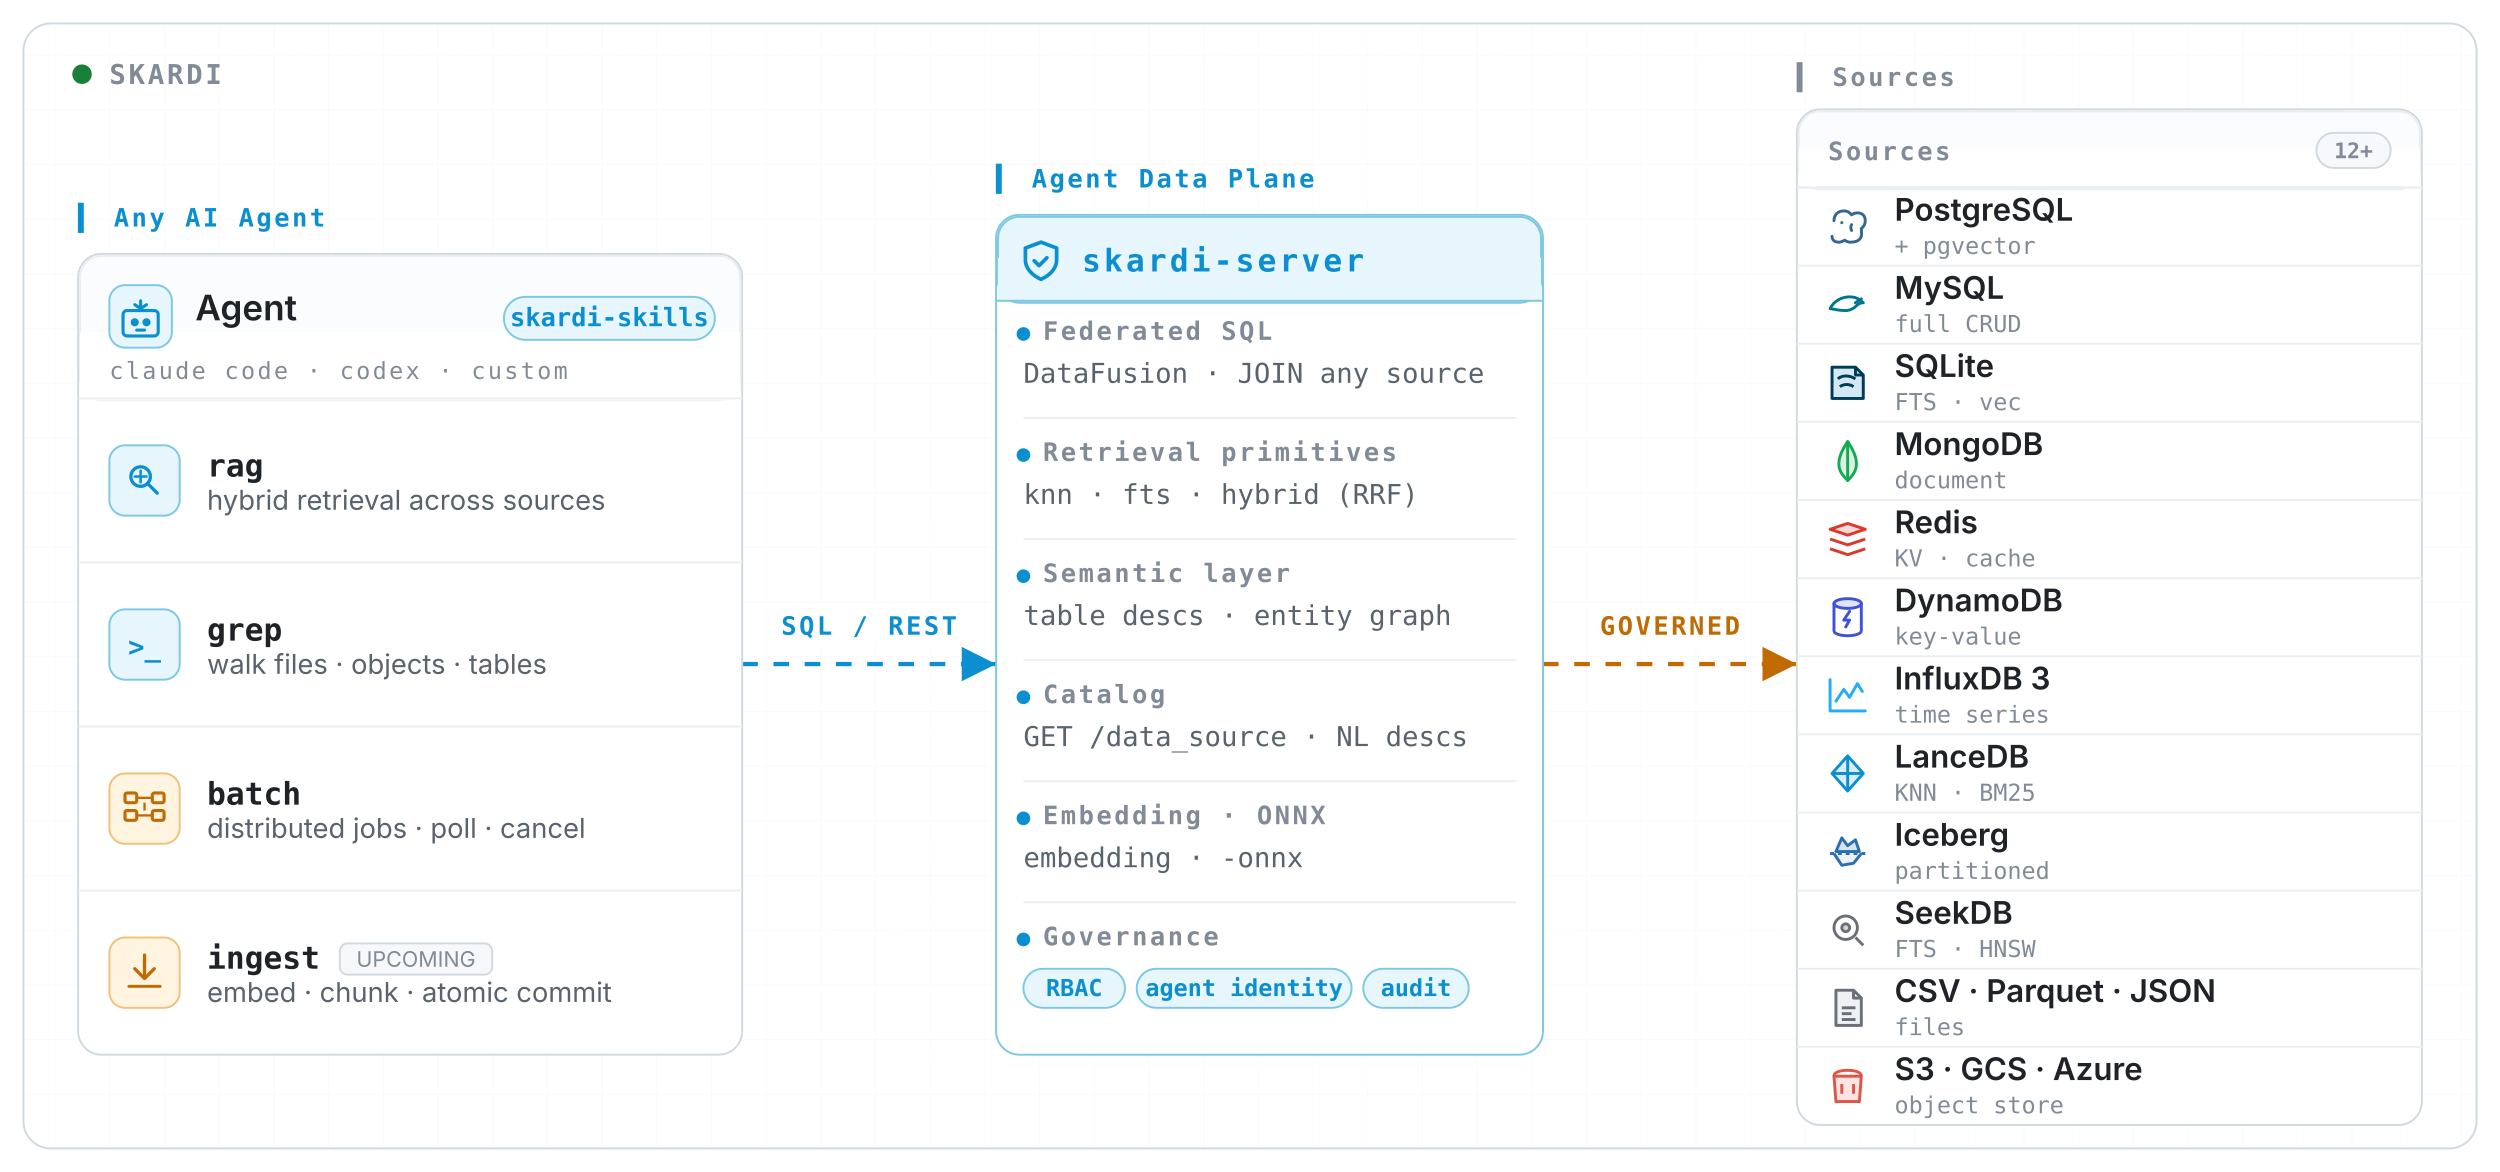
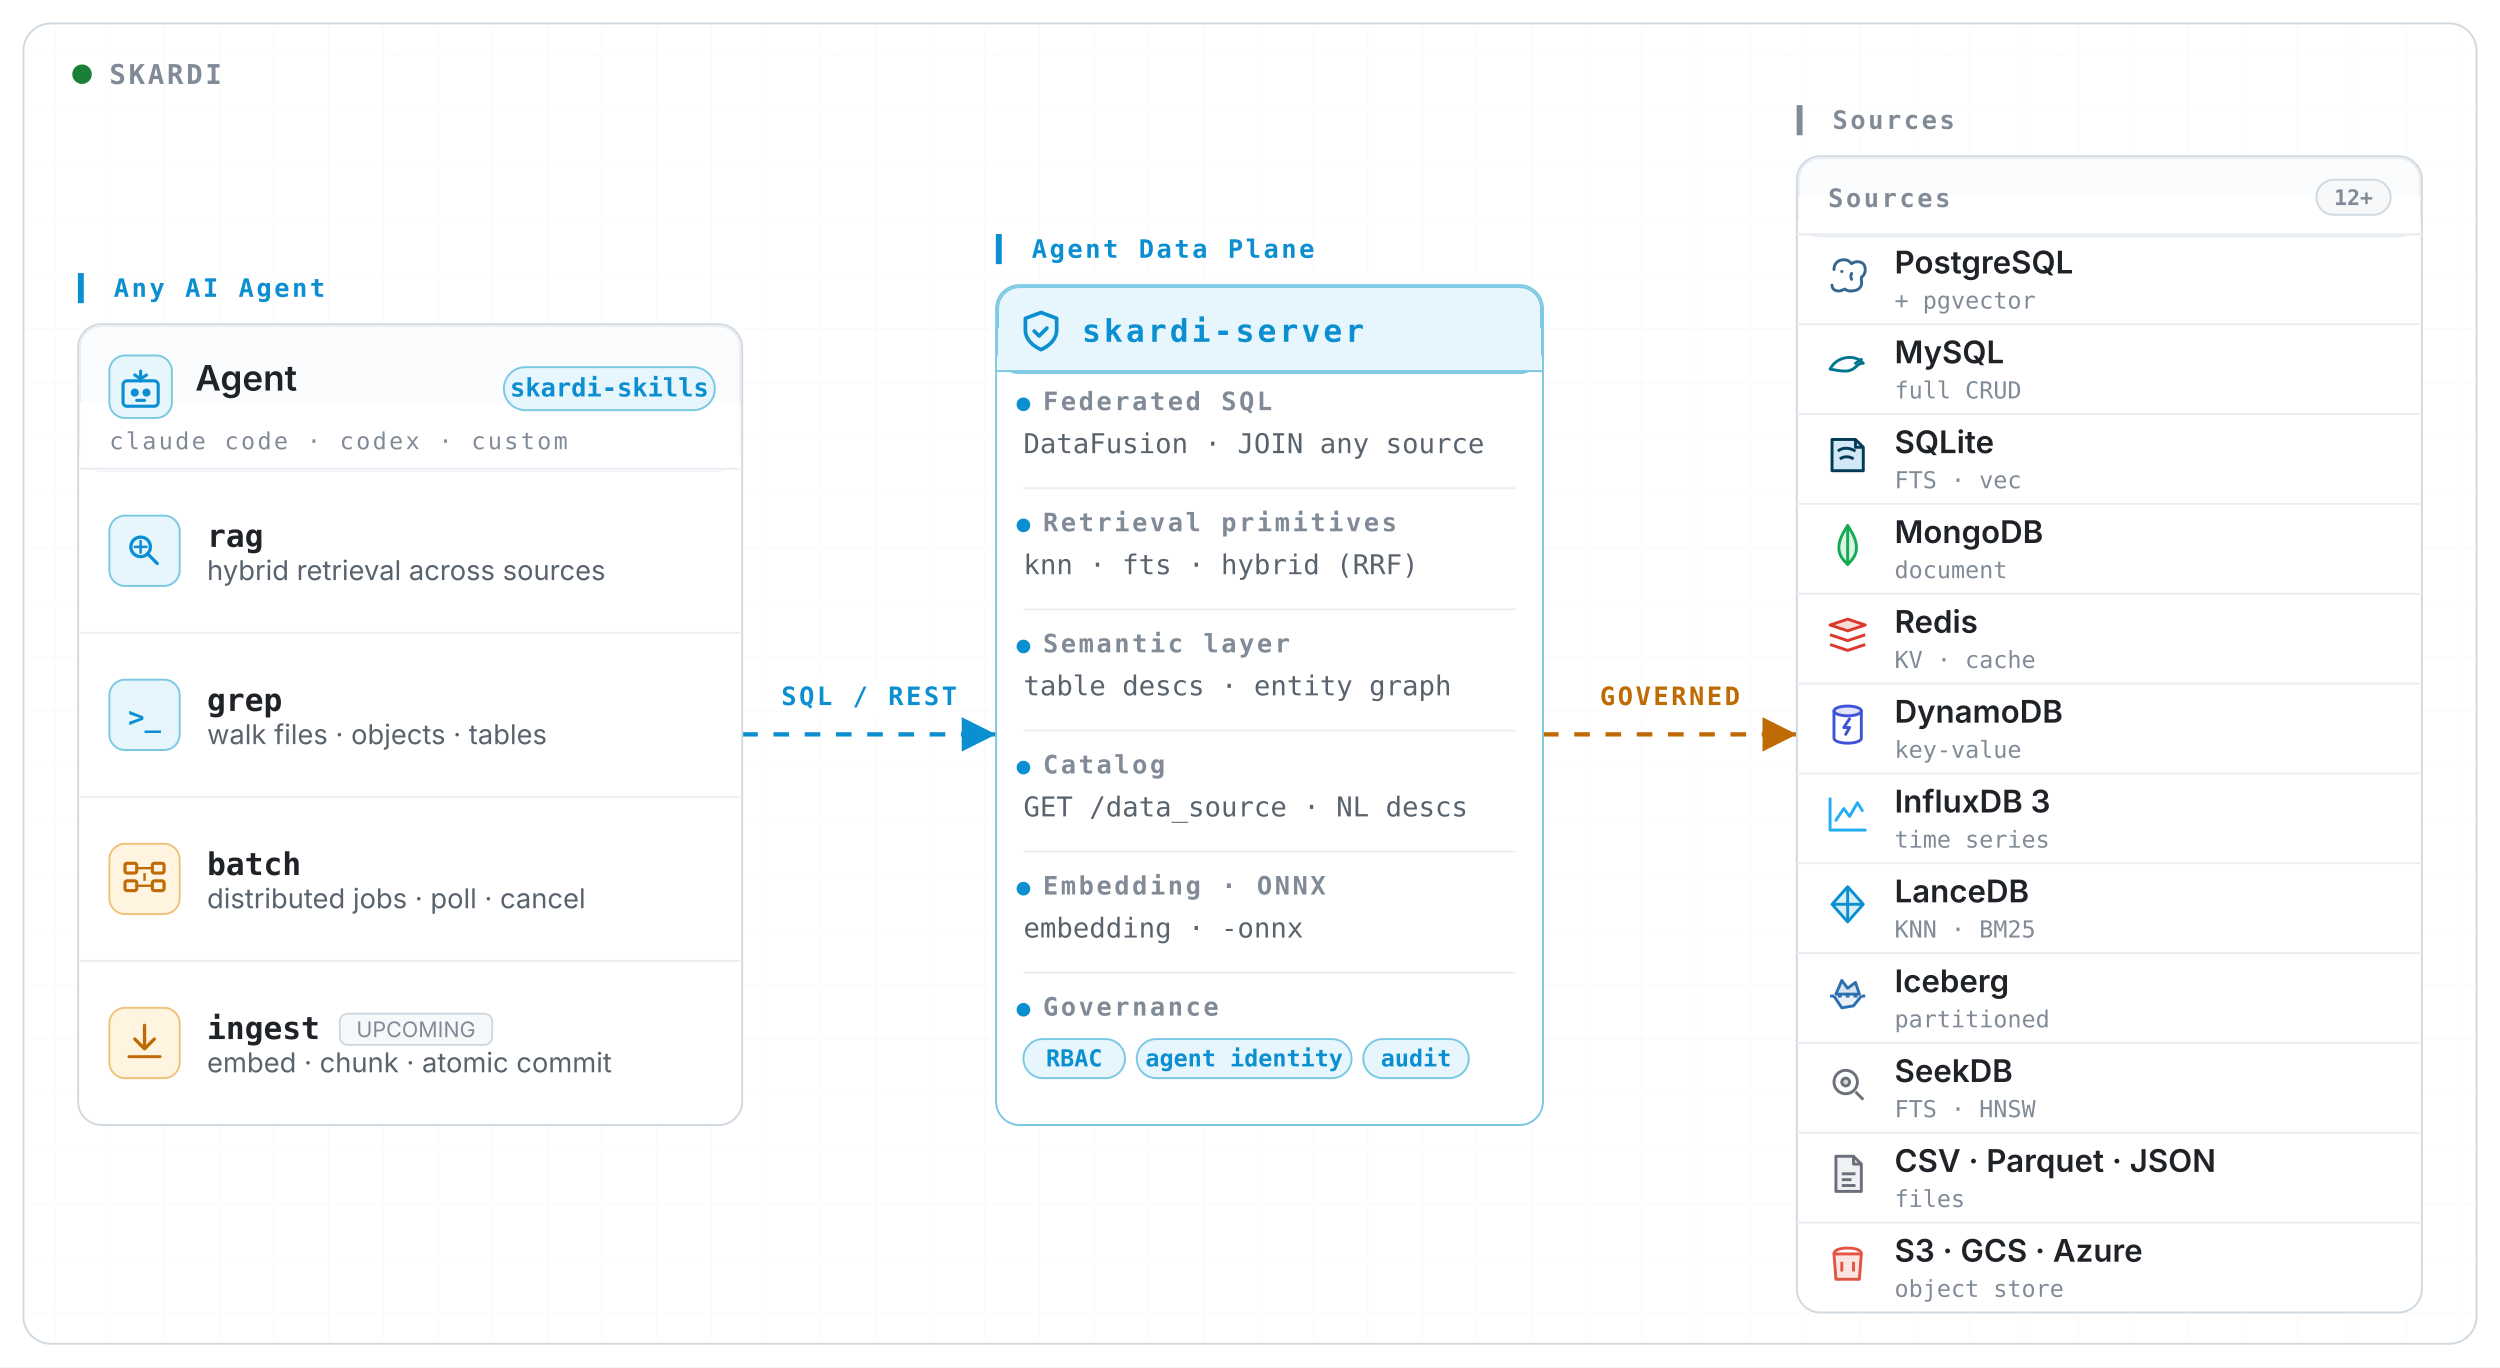
- <svg xmlns="http://www.w3.org/2000/svg" viewBox="0 0 1280 600" role="img" aria-labelledby="title desc" font-family="Inter, system-ui, -apple-system, 'Segoe UI', Roboto, sans-serif">
+ <svg xmlns="http://www.w3.org/2000/svg" viewBox="0 0 1280 700" role="img" aria-labelledby="title desc" font-family="Inter, system-ui, -apple-system, 'Segoe UI', Roboto, sans-serif">
  <defs>
    <style>
      .ink   { fill: #1f2328; }
      .ink2  { fill: #59636e; }
      .ink3  { fill: #818b98; }
      .accent{ fill: #0b8fd1; }
      .warn  { fill: #bf6a02; }
      .mono  { font-family: ui-monospace, 'SF Mono', 'JetBrains Mono', Menlo, Consolas, monospace; }
      .upper { letter-spacing: 0.10em; text-transform: uppercase; }
      .b     { font-weight: 600; }

      .card        { fill: #ffffff; stroke: #d1d9e0; }
      .card-soft   { fill: #f6f8fa; stroke: #e6ebf1; }
      .card-accent { fill: #ffffff; stroke: #7cc8e3; }
      .head-soft   { fill: #fafcfe; stroke: #eaeef2; }
      .head-accent { fill: #e6f6fc; stroke: #7cc8e3; }
      .pill-accent { fill: #e6f6fc; stroke: #7cc8e3; }
      .pill-warn   { fill: #fff4e0; stroke: #f0c178; }
      .pill-base   { fill: #f6f8fa; stroke: #d1d9e0; }
      .divider     { stroke: #eaeef2; stroke-width: 1; }
      .icon-bg     { fill: #e6f6fc; stroke: #7cc8e3; }
      .icon-bg-w   { fill: #fff4e0; stroke: #f0c178; }

      /* Marching-ants flow lines (cocoindex-style) */
      .flow-req  { animation: dash 6s linear infinite; }
      .flow-data { animation: dash-rev 5s linear infinite; }
      @keyframes dash      { to { stroke-dashoffset: -240; } }
      @keyframes dash-rev  { to { stroke-dashoffset:  240; } }

      /* Status dot heartbeat */
      .blink { animation: blink 2.4s ease-in-out infinite; transform-origin: center; }
      @keyframes blink { 0%, 100% { opacity: 1; } 50% { opacity: 0.3; } }

      /* Subtle pulse on the agent-data-plane shield */
      .pulse { animation: pulse 3.2s ease-in-out infinite; transform-origin: center; }
      @keyframes pulse { 0%, 100% { opacity: 1; } 50% { opacity: 0.55; } }

      /* Halo around skardi-server card */
-       .halo { animation: halo 3.6s ease-in-out infinite; transform-origin: 700px 325px; }
+       .halo { animation: halo 3.6s ease-in-out infinite; transform-origin: 700px 361px; }
      @keyframes halo {
        0%, 100% { opacity: 0.22; }
        50%      { opacity: 0.55; }
      }
    </style>
    <marker id="arrow-accent" viewBox="0 0 10 10" refX="10" refY="5" markerWidth="8" markerHeight="8" orient="auto-start-reverse">
      <path d="M0,0 L10,5 L0,10 z" fill="#0b8fd1" />
    </marker>
    <marker id="arrow-warn" viewBox="0 0 10 10" refX="10" refY="5" markerWidth="8" markerHeight="8" orient="auto-start-reverse">
      <path d="M0,0 L10,5 L0,10 z" fill="#bf6a02" />
    </marker>
    <pattern id="grid" width="28" height="28" patternUnits="userSpaceOnUse">
      <path d="M 28 0 L 0 0 0 28" fill="none" stroke="#1f2328" stroke-opacity="0.035" stroke-width="1" />
    </pattern>
  </defs>
-   <rect x="0" y="0" width="1280" height="600" fill="#ffffff" />
-   <rect x="12" y="12" width="1256" height="576" rx="14" ry="14" fill="#ffffff" stroke="#d1d9e0" />
-   <rect x="13" y="13" width="1254" height="574" rx="13" ry="13" fill="url(#grid)" opacity="0.7" />
+   <rect x="0" y="0" width="1280" height="700" fill="#ffffff" />
+   <rect x="12" y="12" width="1256" height="676" rx="14" ry="14" fill="#ffffff" stroke="#d1d9e0" />
+   <rect x="13" y="13" width="1254" height="674" rx="13" ry="13" fill="url(#grid)" opacity="0.7" />
  <g transform="translate(36, 38)">
    <circle class="blink" cx="6" cy="0" r="5" fill="#1a7f37" />
    <text x="20" y="5" class="mono ink3 upper b" font-size="14">SKARDI</text>
  </g>
-   <path d="M 380 340 C 420 340, 470 340, 510 340" fill="none" stroke="#0b8fd1" stroke-width="2.2" stroke-dasharray="8 8" class="flow-req" marker-end="url(#arrow-accent)" />
-   <rect x="408" y="312" width="74" height="18" rx="4" ry="4" fill="#ffffff" opacity="0.94" />
-   <text x="445" y="325" text-anchor="middle" class="mono accent upper b" font-size="13">SQL / REST</text>
-   <path d="M 790 340 C 830 340, 880 340, 920 340" fill="none" stroke="#bf6a02" stroke-width="2.2" stroke-dasharray="8 8" class="flow-data" marker-end="url(#arrow-warn)" />
-   <rect x="818" y="312" width="74" height="18" rx="4" ry="4" fill="#ffffff" opacity="0.94" />
-   <text x="855" y="325" text-anchor="middle" class="mono warn upper b" font-size="13">GOVERNED</text>
-   <text x="40" y="116" class="mono accent upper b" font-size="13">▍ Any AI Agent</text>
-   <g transform="translate(40, 130)">
+   <path d="M 380 376 C 420 376, 470 376, 510 376" fill="none" stroke="#0b8fd1" stroke-width="2.2" stroke-dasharray="8 8" class="flow-req" marker-end="url(#arrow-accent)" />
+   <rect x="408" y="348" width="74" height="18" rx="4" ry="4" fill="#ffffff" opacity="0.94" />
+   <text x="445" y="361" text-anchor="middle" class="mono accent upper b" font-size="13">SQL / REST</text>
+   <path d="M 790 376 C 830 376, 880 376, 920 376" fill="none" stroke="#bf6a02" stroke-width="2.2" stroke-dasharray="8 8" class="flow-data" marker-end="url(#arrow-warn)" />
+   <rect x="818" y="348" width="74" height="18" rx="4" ry="4" fill="#ffffff" opacity="0.94" />
+   <text x="855" y="361" text-anchor="middle" class="mono warn upper b" font-size="13">GOVERNED</text>
+   <text x="40" y="152" class="mono accent upper b" font-size="13">▍ Any AI Agent</text>
+   <g transform="translate(40, 166)">
    <rect class="card" x="0" y="0" width="340" height="410" rx="12" ry="12" />
    <rect class="head-soft" x="1" y="1" width="338" height="74" rx="11" ry="11" />
    <rect fill="#ffffff" x="1" y="40" width="338" height="35" />
    <line x1="0" y1="74" x2="340" y2="74" class="divider" />
    <g transform="translate(16, 16)">
      <rect class="icon-bg" x="0" y="0" width="32" height="32" rx="8" ry="8" />
      <g transform="translate(4, 4)" fill="none" stroke="#0b8fd1" stroke-width="1.6" stroke-linecap="round" stroke-linejoin="round">
        <rect x="3" y="9" width="18" height="13" rx="2" />
        <circle cx="9" cy="15" r="1.3" fill="#0b8fd1" />
        <circle cx="15" cy="15" r="1.3" fill="#0b8fd1" />
        <path d="M10 19h4" />
        <path d="M12 4v5M9 6l3 2 3-2" />
      </g>
    </g>
    <text x="60" y="34" class="ink b" font-size="18">Agent</text>
    <text x="16" y="64" class="mono ink3 upper" font-size="12">claude code · codex · custom</text>
    <g transform="translate(218, 22)">
      <rect class="pill-accent" width="108" height="22" rx="11" ry="11" />
      <text x="54" y="15" text-anchor="middle" class="mono accent b" font-size="13">skardi-skills</text>
    </g>
    <line x1="0" y1="158" x2="340" y2="158" class="divider" />
    <line x1="0" y1="242" x2="340" y2="242" class="divider" />
    <line x1="0" y1="326" x2="340" y2="326" class="divider" />
    <g transform="translate(16, 98)">
      <rect class="icon-bg" x="0" y="0" width="36" height="36" rx="8" ry="8" />
      <g transform="translate(8, 8)" fill="none" stroke="#0b8fd1" stroke-width="1.7" stroke-linecap="round">
        <circle cx="8" cy="8" r="5" />
        <path d="M11.5 11.5l5 5" />
        <path d="M5 8h6M8 5v6" stroke-width="1.3" />
      </g>
      <text x="50" y="16" class="mono ink b" font-size="16">rag</text>
      <text x="50" y="33" class="ink2" font-size="14">hybrid retrieval across sources</text>
    </g>
    <g transform="translate(16, 182)">
      <rect class="icon-bg" x="0" y="0" width="36" height="36" rx="8" ry="8" />
      <text x="18" y="24" text-anchor="middle" class="mono accent b" font-size="14">&gt;_</text>
      <text x="50" y="16" class="mono ink b" font-size="16">grep</text>
      <text x="50" y="33" class="ink2" font-size="14">walk files · objects · tables</text>
    </g>
    <g transform="translate(16, 266)">
      <rect class="icon-bg-w" x="0" y="0" width="36" height="36" rx="8" ry="8" />
      <g transform="translate(8, 8)" fill="none" stroke="#bf6a02" stroke-width="1.6" stroke-linejoin="round">
        <rect x="0" y="2" width="6" height="5" rx="1" />
        <rect x="14" y="2" width="6" height="5" rx="1" />
        <rect x="0" y="11" width="6" height="5" rx="1" />
        <rect x="14" y="11" width="6" height="5" rx="1" />
        <path d="M6 4.5h8M6 13.5h8M10 7v4" stroke-width="1.2" />
      </g>
      <text x="50" y="16" class="mono ink b" font-size="16">batch</text>
      <text x="50" y="33" class="ink2" font-size="14">distributed jobs · poll · cancel</text>
    </g>
    <g transform="translate(16, 350)">
      <rect class="icon-bg-w" x="0" y="0" width="36" height="36" rx="8" ry="8" />
      <g transform="translate(8, 8)" fill="none" stroke="#bf6a02" stroke-width="1.7" stroke-linecap="round" stroke-linejoin="round">
        <path d="M10 1v11" />
        <path d="M5 8l5 5 5-5" />
        <path d="M2 17h16" stroke-width="1.5" />
      </g>
      <text x="50" y="16" class="mono ink b" font-size="16">ingest</text>
      <g transform="translate(118, 3)">
        <rect class="pill-base" width="78" height="16" rx="4" ry="4" />
        <text x="39" y="12" text-anchor="middle" class="ink3" font-size="11">UPCOMING</text>
      </g>
      <text x="50" y="33" class="ink2" font-size="14">embed · chunk · atomic commit</text>
    </g>
  </g>
-   <text x="510" y="96" class="mono accent upper b" font-size="13">▍ Agent Data Plane</text>
-   <g transform="translate(510, 110)">
+   <text x="510" y="132" class="mono accent upper b" font-size="13">▍ Agent Data Plane</text>
+   <g transform="translate(510, 146)">
    <rect class="card-accent" x="0" y="0" width="280" height="430" rx="12" ry="12" />
    <rect class="head-accent" x="1" y="1" width="278" height="44" rx="11" ry="11" />
    <rect fill="#e6f6fc" x="1" y="22" width="278" height="22" />
    <line x1="0" y1="44" x2="280" y2="44" stroke="#7cc8e3" />
    <g transform="translate(14, 14)" class="pulse">
      <g fill="none" stroke="#0b8fd1" stroke-width="1.9" stroke-linejoin="round" stroke-linecap="round">
        <path d="M9 0 L17 3 V9 C17 13.5 13.5 17 9 19 C4.5 17 1 13.5 1 9 V3 Z" />
        <path d="M5.5 9.5l2.5 2.5 4-4" />
      </g>
    </g>
    <text x="44" y="29" class="mono accent b upper" font-size="16">skardi-server</text>
    <g transform="translate(0, 48)">
      <circle cx="14" cy="13" r="3.5" fill="#0b8fd1" />
      <text x="24" y="16" class="mono ink3 upper b" font-size="13">Federated SQL</text>
      <text x="14" y="38" class="mono ink2" font-size="14">DataFusion · JOIN any source</text>
      <line x1="14" y1="56" x2="266" y2="56" class="divider" />
    </g>
    <g transform="translate(0, 110)">
      <circle cx="14" cy="13" r="3.5" fill="#0b8fd1" />
      <text x="24" y="16" class="mono ink3 upper b" font-size="13">Retrieval primitives</text>
      <text x="14" y="38" class="mono ink2" font-size="14">knn · fts · hybrid (RRF)</text>
      <line x1="14" y1="56" x2="266" y2="56" class="divider" />
    </g>
    <g transform="translate(0, 172)">
      <circle cx="14" cy="13" r="3.5" fill="#0b8fd1" />
      <text x="24" y="16" class="mono ink3 upper b" font-size="13">Semantic layer</text>
      <text x="14" y="38" class="mono ink2" font-size="14">table descs · entity graph</text>
      <line x1="14" y1="56" x2="266" y2="56" class="divider" />
    </g>
    <g transform="translate(0, 234)">
      <circle cx="14" cy="13" r="3.5" fill="#0b8fd1" />
      <text x="24" y="16" class="mono ink3 upper b" font-size="13">Catalog</text>
      <text x="14" y="38" class="mono ink2" font-size="14">GET /data_source · NL descs</text>
      <line x1="14" y1="56" x2="266" y2="56" class="divider" />
    </g>
    <g transform="translate(0, 296)">
      <circle cx="14" cy="13" r="3.5" fill="#0b8fd1" />
      <text x="24" y="16" class="mono ink3 upper b" font-size="13">Embedding · ONNX</text>
      <text x="14" y="38" class="mono ink2" font-size="14">embedding · -onnx</text>
      <line x1="14" y1="56" x2="266" y2="56" class="divider" />
    </g>
    <g transform="translate(0, 358)">
      <circle cx="14" cy="13" r="3.5" fill="#0b8fd1" />
      <text x="24" y="16" class="mono ink3 upper b" font-size="13">Governance</text>
      <g transform="translate(14, 28)">
        <g>
          <rect class="pill-accent" width="52" height="20" rx="10" ry="10" />
          <text x="26" y="14" text-anchor="middle" class="mono accent b" font-size="12">RBAC</text>
        </g>
        <g transform="translate(58, 0)">
          <rect class="pill-accent" width="110" height="20" rx="10" ry="10" />
          <text x="55" y="14" text-anchor="middle" class="mono accent b" font-size="12">agent identity</text>
        </g>
        <g transform="translate(174, 0)">
          <rect class="pill-accent" width="54" height="20" rx="10" ry="10" />
          <text x="27" y="14" text-anchor="middle" class="mono accent b" font-size="12">audit</text>
        </g>
      </g>
    </g>
  </g>
-   <text x="920" y="44" class="mono ink3 upper b" font-size="13">▍ Sources</text>
-   <g transform="translate(920, 56)">
-     <rect class="card" x="0" y="0" width="320" height="520" rx="12" ry="12" />
+   <text x="920" y="66" class="mono ink3 upper b" font-size="13">▍ Sources</text>
+   <g transform="translate(920, 80)">
+     <rect class="card" x="0" y="0" width="320" height="592" rx="12" ry="12" />
    <rect class="head-soft" x="1" y="1" width="318" height="40" rx="11" ry="11" />
    <rect fill="#ffffff" x="1" y="20" width="318" height="20" />
    <line x1="0" y1="40" x2="320" y2="40" class="divider" />
    <text x="16" y="26" class="mono ink3 upper b" font-size="13">Sources</text>
    <g transform="translate(266, 12)">
      <rect class="pill-base" width="38" height="18" rx="9" ry="9" />
      <text x="19" y="13" text-anchor="middle" class="mono ink3 b" font-size="11">12+</text>
    </g>
    <g class="src-cells">
      <g transform="translate(0, 40)">
        <line x1="0" y1="0" x2="320" y2="0" class="divider" />
-         <g transform="translate(14, 8)" fill="none" stroke="#336791" stroke-width="1.5" stroke-linejoin="round" stroke-linecap="round">
+         <g transform="translate(14, 9)" fill="none" stroke="#336791" stroke-width="1.5" stroke-linejoin="round" stroke-linecap="round">
          <path d="M5 9c0-3 2-5 5-5 2 0 3 .8 4 2 1-.7 2-1 3-1 3 0 4 2 4 4 0 2-1 3.3-2 4 0 2 .5 3.5-.5 5-1 1.5-3 2-5 2-1 0-2-.3-3-1-1 .5-2 1-3 1-2 0-3.5-1-3.5-3" />
          <circle cx="9" cy="10" r=".8" fill="#336791" stroke="none" />
          <path d="M14 11c-.5 1-.5 2 0 3" />
        </g>
-         <text x="50" y="17" class="ink b" font-size="16">PostgreSQL</text>
-         <text x="50" y="34" class="mono ink3" font-size="12">+ pgvector</text>
-       </g>
-       <g transform="translate(0, 80)">
-         <line x1="0" y1="0" x2="320" y2="0" class="divider" />
-         <g transform="translate(14, 8)" fill="none" stroke="#00758F" stroke-width="1.5" stroke-linecap="round" stroke-linejoin="round">
+         <text x="50" y="20" class="ink b" font-size="16">PostgreSQL</text>
+         <text x="50" y="38" class="mono ink3" font-size="12">+ pgvector</text>
+       </g>
+       <g transform="translate(0, 86)">
+         <line x1="0" y1="0" x2="320" y2="0" class="divider" />
+         <g transform="translate(14, 9)" fill="none" stroke="#00758F" stroke-width="1.5" stroke-linecap="round" stroke-linejoin="round">
          <path d="M3 14c2-4 6-6 10-6 3 0 5 1 7 3-2 0-3 1-4 2-1 1-3 2-5 2-3 0-5-.5-8-1Z" />
          <path d="M16 11l3-2" />
          <circle cx="18" cy="10" r=".5" fill="#00758F" stroke="none" />
        </g>
-         <text x="50" y="17" class="ink b" font-size="16">MySQL</text>
-         <text x="50" y="34" class="mono ink3" font-size="12">full CRUD</text>
-       </g>
-       <g transform="translate(0, 120)">
-         <line x1="0" y1="0" x2="320" y2="0" class="divider" />
-         <g transform="translate(14, 8)" fill="none" stroke="#003B57" stroke-width="1.5" stroke-linejoin="round">
+         <text x="50" y="20" class="ink b" font-size="16">MySQL</text>
+         <text x="50" y="38" class="mono ink3" font-size="12">full CRUD</text>
+       </g>
+       <g transform="translate(0, 132)">
+         <line x1="0" y1="0" x2="320" y2="0" class="divider" />
+         <g transform="translate(14, 9)" fill="none" stroke="#003B57" stroke-width="1.5" stroke-linejoin="round">
          <path d="M4 4h12l4 4v12H4z" fill="#0F80CC" fill-opacity=".18" />
          <path d="M7 10c2-2 6-2 9 0M8 14c2-1.5 5-1.5 7 0" />
          <path d="M16 4v4h4" />
        </g>
-         <text x="50" y="17" class="ink b" font-size="16">SQLite</text>
-         <text x="50" y="34" class="mono ink3" font-size="12">FTS · vec</text>
-       </g>
-       <g transform="translate(0, 160)">
-         <line x1="0" y1="0" x2="320" y2="0" class="divider" />
-         <g transform="translate(14, 8)" fill="none" stroke="#13AA52" stroke-width="1.5" stroke-linecap="round" stroke-linejoin="round">
+         <text x="50" y="20" class="ink b" font-size="16">SQLite</text>
+         <text x="50" y="38" class="mono ink3" font-size="12">FTS · vec</text>
+       </g>
+       <g transform="translate(0, 178)">
+         <line x1="0" y1="0" x2="320" y2="0" class="divider" />
+         <g transform="translate(14, 9)" fill="none" stroke="#13AA52" stroke-width="1.5" stroke-linecap="round" stroke-linejoin="round">
          <path d="M12 2c2.5 4 4.5 7.5 4.5 11.5S14 20 12 22c-2-2-4.5-4.5-4.5-8.5S9.5 6 12 2Z" fill="#13AA52" fill-opacity=".15" />
          <path d="M12 4v18" />
        </g>
-         <text x="50" y="17" class="ink b" font-size="16">MongoDB</text>
-         <text x="50" y="34" class="mono ink3" font-size="12">document</text>
-       </g>
-       <g transform="translate(0, 200)">
-         <line x1="0" y1="0" x2="320" y2="0" class="divider" />
-         <g transform="translate(14, 8)" fill="none" stroke="#DC382C" stroke-width="1.5" stroke-linejoin="round">
+         <text x="50" y="20" class="ink b" font-size="16">MongoDB</text>
+         <text x="50" y="38" class="mono ink3" font-size="12">document</text>
+       </g>
+       <g transform="translate(0, 224)">
+         <line x1="0" y1="0" x2="320" y2="0" class="divider" />
+         <g transform="translate(14, 9)" fill="none" stroke="#DC382C" stroke-width="1.5" stroke-linejoin="round">
          <path d="M3 7l9-3 9 3-9 3-9-3Z" fill="#DC382C" fill-opacity=".18" />
          <path d="M3 12l9 3 9-3" />
          <path d="M3 17l9 3 9-3" />
        </g>
-         <text x="50" y="17" class="ink b" font-size="16">Redis</text>
-         <text x="50" y="34" class="mono ink3" font-size="12">KV · cache</text>
-       </g>
-       <g transform="translate(0, 240)">
-         <line x1="0" y1="0" x2="320" y2="0" class="divider" />
-         <g transform="translate(14, 8)" fill="none" stroke="#4053D6" stroke-width="1.5" stroke-linecap="round" stroke-linejoin="round">
+         <text x="50" y="20" class="ink b" font-size="16">Redis</text>
+         <text x="50" y="38" class="mono ink3" font-size="12">KV · cache</text>
+       </g>
+       <g transform="translate(0, 270)">
+         <line x1="0" y1="0" x2="320" y2="0" class="divider" />
+         <g transform="translate(14, 9)" fill="none" stroke="#4053D6" stroke-width="1.5" stroke-linecap="round" stroke-linejoin="round">
          <ellipse cx="12" cy="5" rx="7" ry="2.5" fill="#4053D6" fill-opacity=".15" />
          <path d="M5 5v14c0 1.4 3.1 2.5 7 2.5s7-1.1 7-2.5V5" />
          <path d="M13 9l-3 4.5h3l-2 3.5" />
        </g>
-         <text x="50" y="17" class="ink b" font-size="16">DynamoDB</text>
-         <text x="50" y="34" class="mono ink3" font-size="12">key-value</text>
-       </g>
-       <g transform="translate(0, 280)">
-         <line x1="0" y1="0" x2="320" y2="0" class="divider" />
-         <g transform="translate(14, 8)" fill="none" stroke="#22ADF6" stroke-width="1.5" stroke-linecap="round" stroke-linejoin="round">
+         <text x="50" y="20" class="ink b" font-size="16">DynamoDB</text>
+         <text x="50" y="38" class="mono ink3" font-size="12">key-value</text>
+       </g>
+       <g transform="translate(0, 316)">
+         <line x1="0" y1="0" x2="320" y2="0" class="divider" />
+         <g transform="translate(14, 9)" fill="none" stroke="#22ADF6" stroke-width="1.5" stroke-linecap="round" stroke-linejoin="round">
          <path d="M3 4v16h18" />
          <path d="M6 15l4-6 3 4 4-7 2.5 4" />
        </g>
-         <text x="50" y="17" class="ink b" font-size="16">InfluxDB 3</text>
-         <text x="50" y="34" class="mono ink3" font-size="12">time series</text>
-       </g>
-       <g transform="translate(0, 320)">
-         <line x1="0" y1="0" x2="320" y2="0" class="divider" />
-         <g transform="translate(14, 8)" fill="none" stroke="#0b8fd1" stroke-width="1.5" stroke-linejoin="round">
+         <text x="50" y="20" class="ink b" font-size="16">InfluxDB 3</text>
+         <text x="50" y="38" class="mono ink3" font-size="12">time series</text>
+       </g>
+       <g transform="translate(0, 362)">
+         <line x1="0" y1="0" x2="320" y2="0" class="divider" />
+         <g transform="translate(14, 9)" fill="none" stroke="#0b8fd1" stroke-width="1.5" stroke-linejoin="round">
          <path d="M12 3l8 9-8 9-8-9 8-9Z" fill="#0b8fd1" fill-opacity=".15" />
          <path d="M12 3v18M4 12h16" />
        </g>
-         <text x="50" y="17" class="ink b" font-size="16">LanceDB</text>
-         <text x="50" y="34" class="mono ink3" font-size="12">KNN · BM25</text>
-       </g>
-       <g transform="translate(0, 360)">
-         <line x1="0" y1="0" x2="320" y2="0" class="divider" />
-         <g transform="translate(14, 8)" fill="none" stroke="#2B6FB0" stroke-width="1.5" stroke-linejoin="round">
+         <text x="50" y="20" class="ink b" font-size="16">LanceDB</text>
+         <text x="50" y="38" class="mono ink3" font-size="12">KNN · BM25</text>
+       </g>
+       <g transform="translate(0, 408)">
+         <line x1="0" y1="0" x2="320" y2="0" class="divider" />
+         <g transform="translate(14, 9)" fill="none" stroke="#2B6FB0" stroke-width="1.5" stroke-linejoin="round">
          <path d="M6 12l3-7 3 4 4-3 2 6Z" fill="#2B6FB0" fill-opacity=".18" />
          <path d="M3 13h18" stroke-dasharray="2 2" />
          <path d="M5 13l4 6 6-1 4-5" fill="#2B6FB0" fill-opacity=".10" />
        </g>
-         <text x="50" y="17" class="ink b" font-size="16">Iceberg</text>
-         <text x="50" y="34" class="mono ink3" font-size="12">partitioned</text>
-       </g>
-       <g transform="translate(0, 400)">
-         <line x1="0" y1="0" x2="320" y2="0" class="divider" />
-         <g transform="translate(14, 8)" fill="none" stroke="#6a6f7a" stroke-width="1.5" stroke-linejoin="round">
+         <text x="50" y="20" class="ink b" font-size="16">Iceberg</text>
+         <text x="50" y="38" class="mono ink3" font-size="12">partitioned</text>
+       </g>
+       <g transform="translate(0, 454)">
+         <line x1="0" y1="0" x2="320" y2="0" class="divider" />
+         <g transform="translate(14, 9)" fill="none" stroke="#6a6f7a" stroke-width="1.5" stroke-linejoin="round">
          <circle cx="11" cy="11" r="6" />
          <path d="M16 16l4 4" />
          <circle cx="11" cy="11" r="2" fill="#6a6f7a" fill-opacity=".30" />
        </g>
-         <text x="50" y="17" class="ink b" font-size="16">SeekDB</text>
-         <text x="50" y="34" class="mono ink3" font-size="12">FTS · HNSW</text>
-       </g>
-       <g transform="translate(0, 440)">
-         <line x1="0" y1="0" x2="320" y2="0" class="divider" />
-         <g transform="translate(14, 8)" fill="none" stroke="#6a6f7a" stroke-width="1.5" stroke-linejoin="round">
+         <text x="50" y="20" class="ink b" font-size="16">SeekDB</text>
+         <text x="50" y="38" class="mono ink3" font-size="12">FTS · HNSW</text>
+       </g>
+       <g transform="translate(0, 500)">
+         <line x1="0" y1="0" x2="320" y2="0" class="divider" />
+         <g transform="translate(14, 9)" fill="none" stroke="#6a6f7a" stroke-width="1.5" stroke-linejoin="round">
          <path d="M6 3h9l4 4v14H6z" fill="#6a6f7a" fill-opacity=".10" />
          <path d="M15 3v4h4" />
          <path d="M9 12h7M9 15h5M9 18h7" />
        </g>
-         <text x="50" y="17" class="ink b" font-size="16">CSV · Parquet · JSON</text>
-         <text x="50" y="34" class="mono ink3" font-size="12">files</text>
-       </g>
-       <g transform="translate(0, 480)">
-         <line x1="0" y1="0" x2="320" y2="0" class="divider" />
-         <g transform="translate(14, 8)" fill="none" stroke="#E25444" stroke-width="1.5" stroke-linejoin="round">
+         <text x="50" y="20" class="ink b" font-size="16">CSV · Parquet · JSON</text>
+         <text x="50" y="38" class="mono ink3" font-size="12">files</text>
+       </g>
+       <g transform="translate(0, 546)">
+         <line x1="0" y1="0" x2="320" y2="0" class="divider" />
+         <g transform="translate(14, 9)" fill="none" stroke="#E25444" stroke-width="1.5" stroke-linejoin="round">
          <path d="M5 7h14l-1 13H6Z" fill="#E25444" fill-opacity=".15" />
          <path d="M5 7c0-2 3-3 7-3s7 1 7 3" />
          <path d="M9 11v5M15 11v5" />
        </g>
-         <text x="50" y="17" class="ink b" font-size="16">S3 · GCS · Azure</text>
-         <text x="50" y="34" class="mono ink3" font-size="12">object store</text>
+         <text x="50" y="20" class="ink b" font-size="16">S3 · GCS · Azure</text>
+         <text x="50" y="38" class="mono ink3" font-size="12">object store</text>
      </g>
    </g>
  </g>
</svg>
